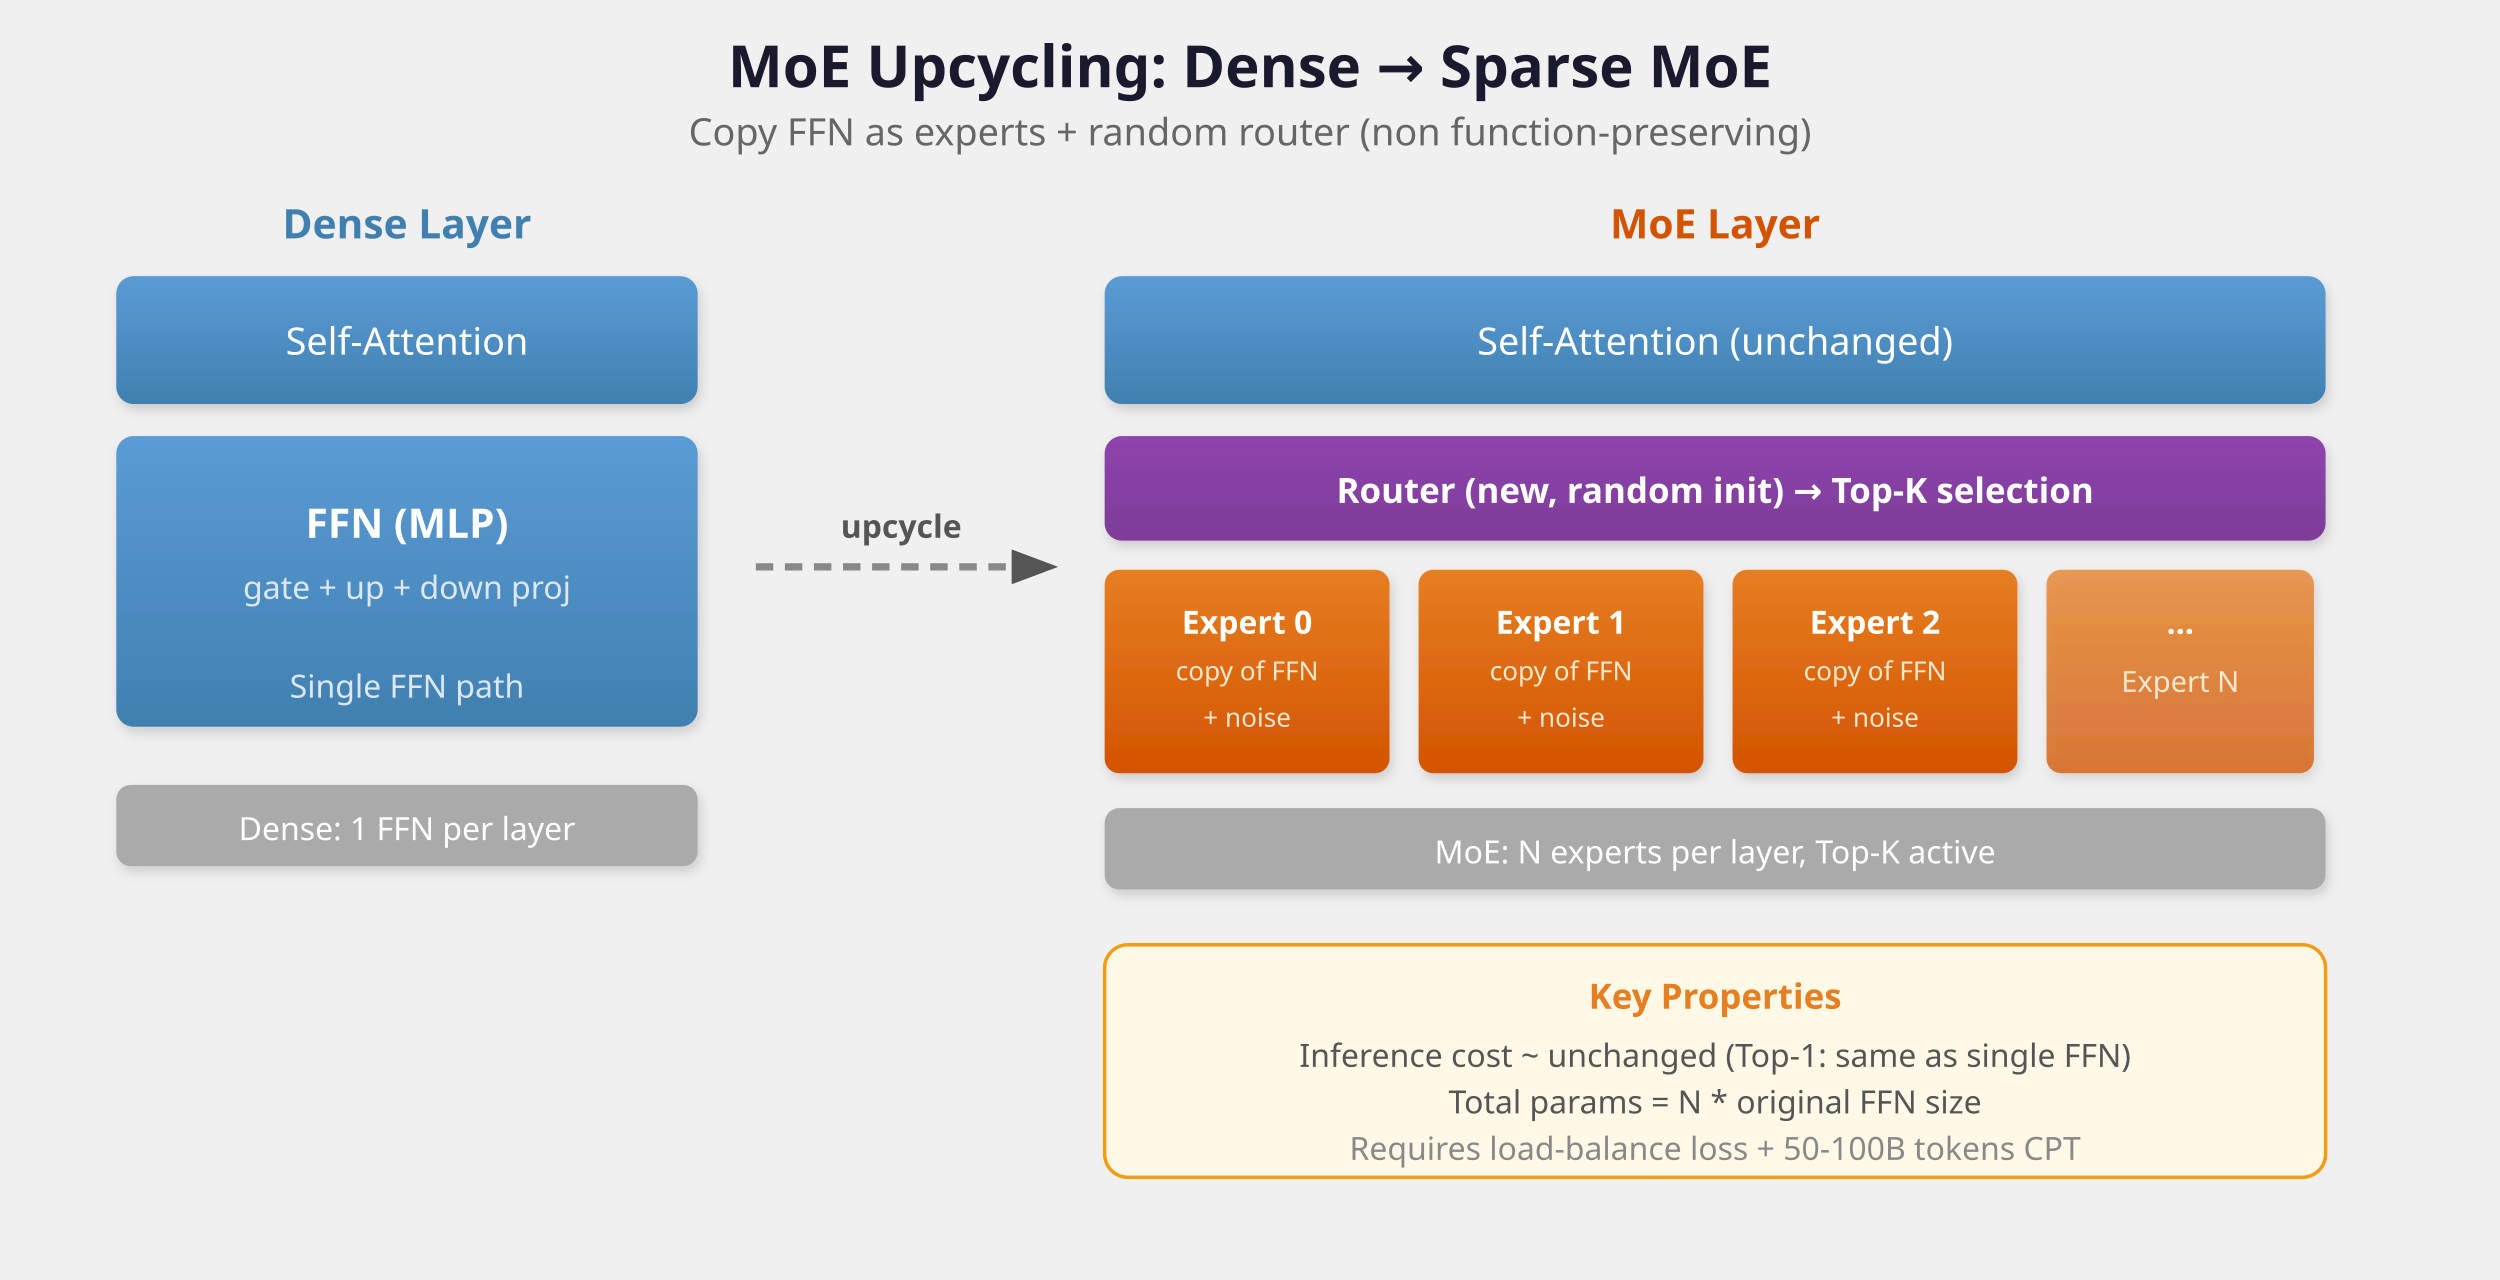
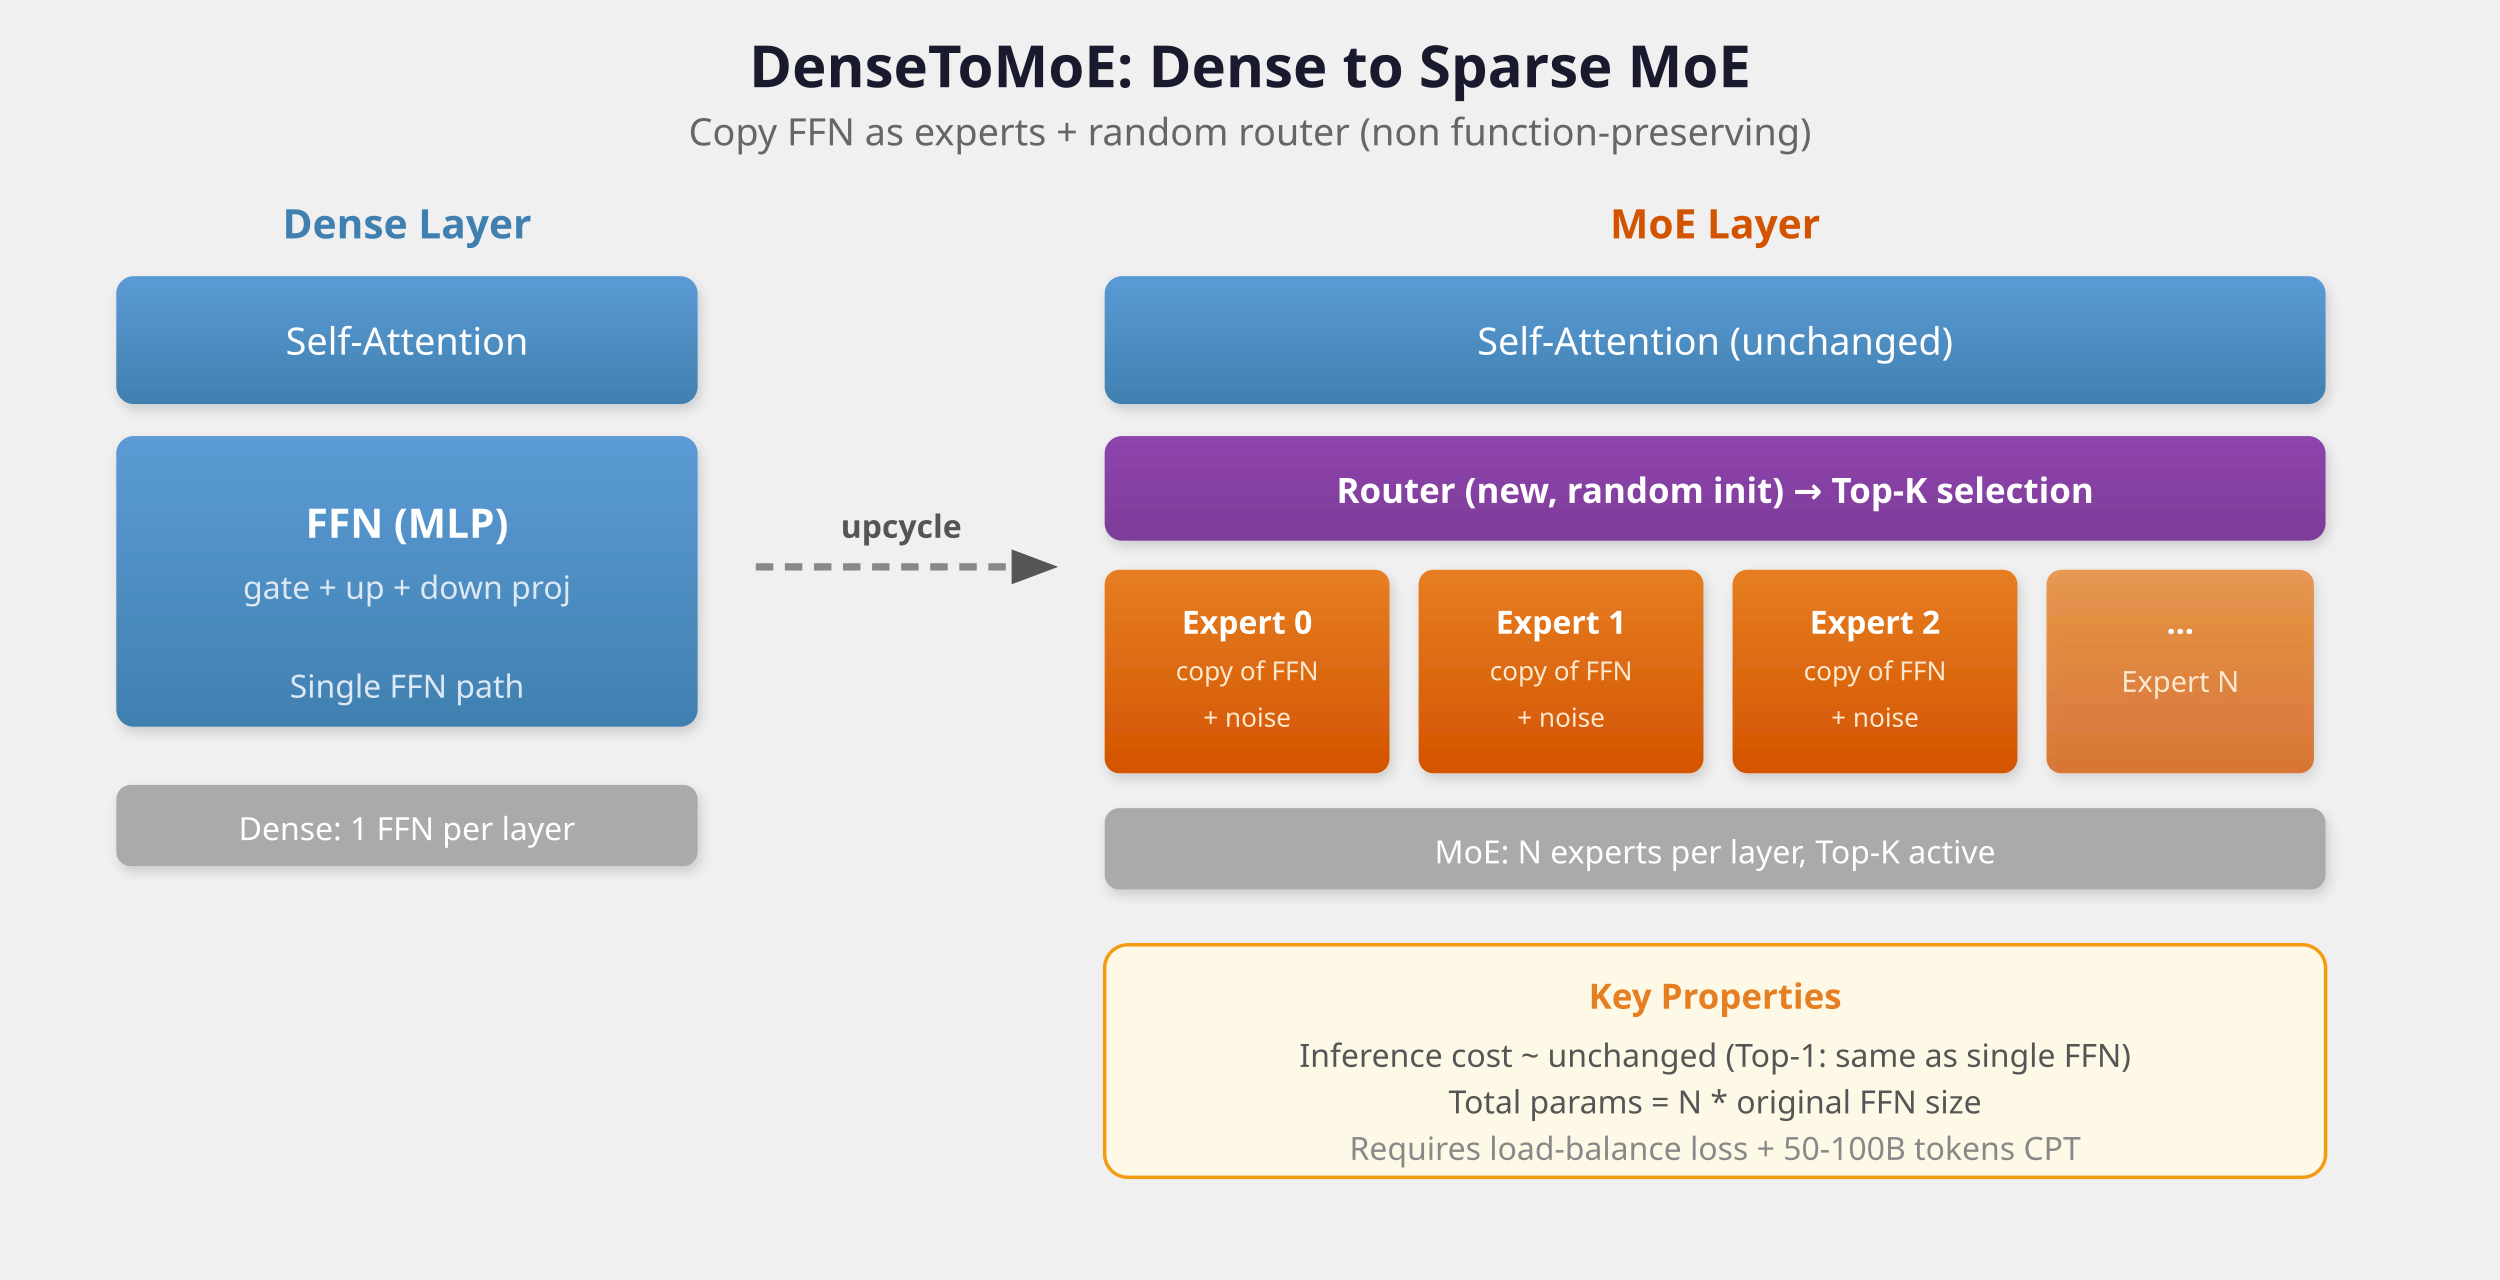
<svg xmlns="http://www.w3.org/2000/svg" viewBox="0 0 860 440" font-family="'Segoe UI',system-ui,sans-serif">
  <defs>
    <linearGradient id="dG" x1="0" y1="0" x2="0" y2="1">
      <stop offset="0%" stop-color="#5B9BD5" />
      <stop offset="100%" stop-color="#4080B0" />
    </linearGradient>
    <linearGradient id="eG" x1="0" y1="0" x2="0" y2="1">
      <stop offset="0%" stop-color="#E67E22" />
      <stop offset="100%" stop-color="#D35400" />
    </linearGradient>
    <linearGradient id="rG" x1="0" y1="0" x2="0" y2="1">
      <stop offset="0%" stop-color="#8E44AD" />
      <stop offset="100%" stop-color="#7D3C98" />
    </linearGradient>
    <filter id="s3">
      <feDropShadow dx="1" dy="2" stdDeviation="2" flood-opacity="0.15" />
    </filter>
  </defs>
-   <text x="430" y="30" text-anchor="middle" font-size="20" font-weight="700" fill="#1a1a2e">MoE Upcycling: Dense → Sparse MoE</text>
+   <text x="430" y="30" text-anchor="middle" font-size="20" font-weight="700" fill="#1a1a2e">DenseToMoE: Dense to Sparse MoE</text>
  <text x="430" y="50" text-anchor="middle" font-size="13" fill="#666">Copy FFN as experts + random router (non function-preserving)</text>
  <text x="140" y="82" text-anchor="middle" font-size="14" font-weight="600" fill="#4080B0">Dense Layer</text>
  <g filter="url(#s3)">
    <rect x="40" y="95" width="200" height="44" rx="6" fill="url(#dG)" />
    <text x="140" y="122" text-anchor="middle" font-size="13" fill="#fff" font-weight="500">Self-Attention</text>
    <rect x="40" y="150" width="200" height="100" rx="6" fill="url(#dG)" />
    <text x="140" y="185" text-anchor="middle" font-size="14" fill="#fff" font-weight="600">FFN (MLP)</text>
    <text x="140" y="206" text-anchor="middle" font-size="11" fill="#dde8f4">gate + up + down proj</text>
    <text x="140" y="240" text-anchor="middle" font-size="11" fill="#dde8f4">Single FFN path</text>
    <rect x="40" y="270" width="200" height="28" rx="5" fill="#aaa" />
    <text x="140" y="289" text-anchor="middle" font-size="11" fill="#fff">Dense: 1 FFN per layer</text>
  </g>
  <line x1="260" y1="195" x2="350" y2="195" stroke="#888" stroke-width="2.5" stroke-dasharray="6,4" />
  <polygon points="348,189 364,195 348,201" fill="#555" />
  <text x="310" y="185" text-anchor="middle" font-size="11" fill="#555" font-weight="600">upcycle</text>
  <text x="590" y="82" text-anchor="middle" font-size="14" font-weight="600" fill="#D35400">MoE Layer</text>
  <g filter="url(#s3)">
    <rect x="380" y="95" width="420" height="44" rx="6" fill="url(#dG)" />
    <text x="590" y="122" text-anchor="middle" font-size="13" fill="#fff" font-weight="500">Self-Attention (unchanged)</text>
    <rect x="380" y="150" width="420" height="36" rx="6" fill="url(#rG)" />
    <text x="590" y="173" text-anchor="middle" font-size="12" fill="#fff" font-weight="600">Router  (new, random init)  →  Top-K selection</text>
    <g transform="translate(380, 196)">
      <rect width="98" height="70" rx="5" fill="url(#eG)" />
      <text x="49" y="22" text-anchor="middle" font-size="11" fill="#fff" font-weight="600">Expert 0</text>
      <text x="49" y="38" text-anchor="middle" font-size="9" fill="#fde8d0">copy of FFN</text>
      <text x="49" y="54" text-anchor="middle" font-size="9" fill="#fde8d0">+ noise</text>
    </g>
    <g transform="translate(488, 196)">
      <rect width="98" height="70" rx="5" fill="url(#eG)" />
      <text x="49" y="22" text-anchor="middle" font-size="11" fill="#fff" font-weight="600">Expert 1</text>
      <text x="49" y="38" text-anchor="middle" font-size="9" fill="#fde8d0">copy of FFN</text>
      <text x="49" y="54" text-anchor="middle" font-size="9" fill="#fde8d0">+ noise</text>
    </g>
    <g transform="translate(596, 196)">
      <rect width="98" height="70" rx="5" fill="url(#eG)" />
      <text x="49" y="22" text-anchor="middle" font-size="11" fill="#fff" font-weight="600">Expert 2</text>
      <text x="49" y="38" text-anchor="middle" font-size="9" fill="#fde8d0">copy of FFN</text>
      <text x="49" y="54" text-anchor="middle" font-size="9" fill="#fde8d0">+ noise</text>
    </g>
    <g transform="translate(704, 196)">
      <rect width="92" height="70" rx="5" fill="url(#eG)" opacity="0.75" />
      <text x="46" y="22" text-anchor="middle" font-size="11" fill="#fff" font-weight="600">...</text>
      <text x="46" y="42" text-anchor="middle" font-size="10" fill="#fde8d0">Expert N</text>
    </g>
    <rect x="380" y="278" width="420" height="28" rx="5" fill="#aaa" />
    <text x="590" y="297" text-anchor="middle" font-size="11" fill="#fff">MoE: N experts per layer, Top-K active</text>
  </g>
  <g transform="translate(380, 325)">
    <rect width="420" height="80" rx="8" fill="#FEF9E7" stroke="#F39C12" stroke-width="1.2" />
    <text x="210" y="22" text-anchor="middle" font-size="12" font-weight="700" fill="#E67E22">Key Properties</text>
    <text x="210" y="42" text-anchor="middle" font-size="11" fill="#555">Inference cost ~ unchanged (Top-1: same as single FFN)</text>
    <text x="210" y="58" text-anchor="middle" font-size="11" fill="#555">Total params = N * original FFN size</text>
    <text x="210" y="74" text-anchor="middle" font-size="11" fill="#888">Requires load-balance loss + 50-100B tokens CPT</text>
  </g>
</svg>
